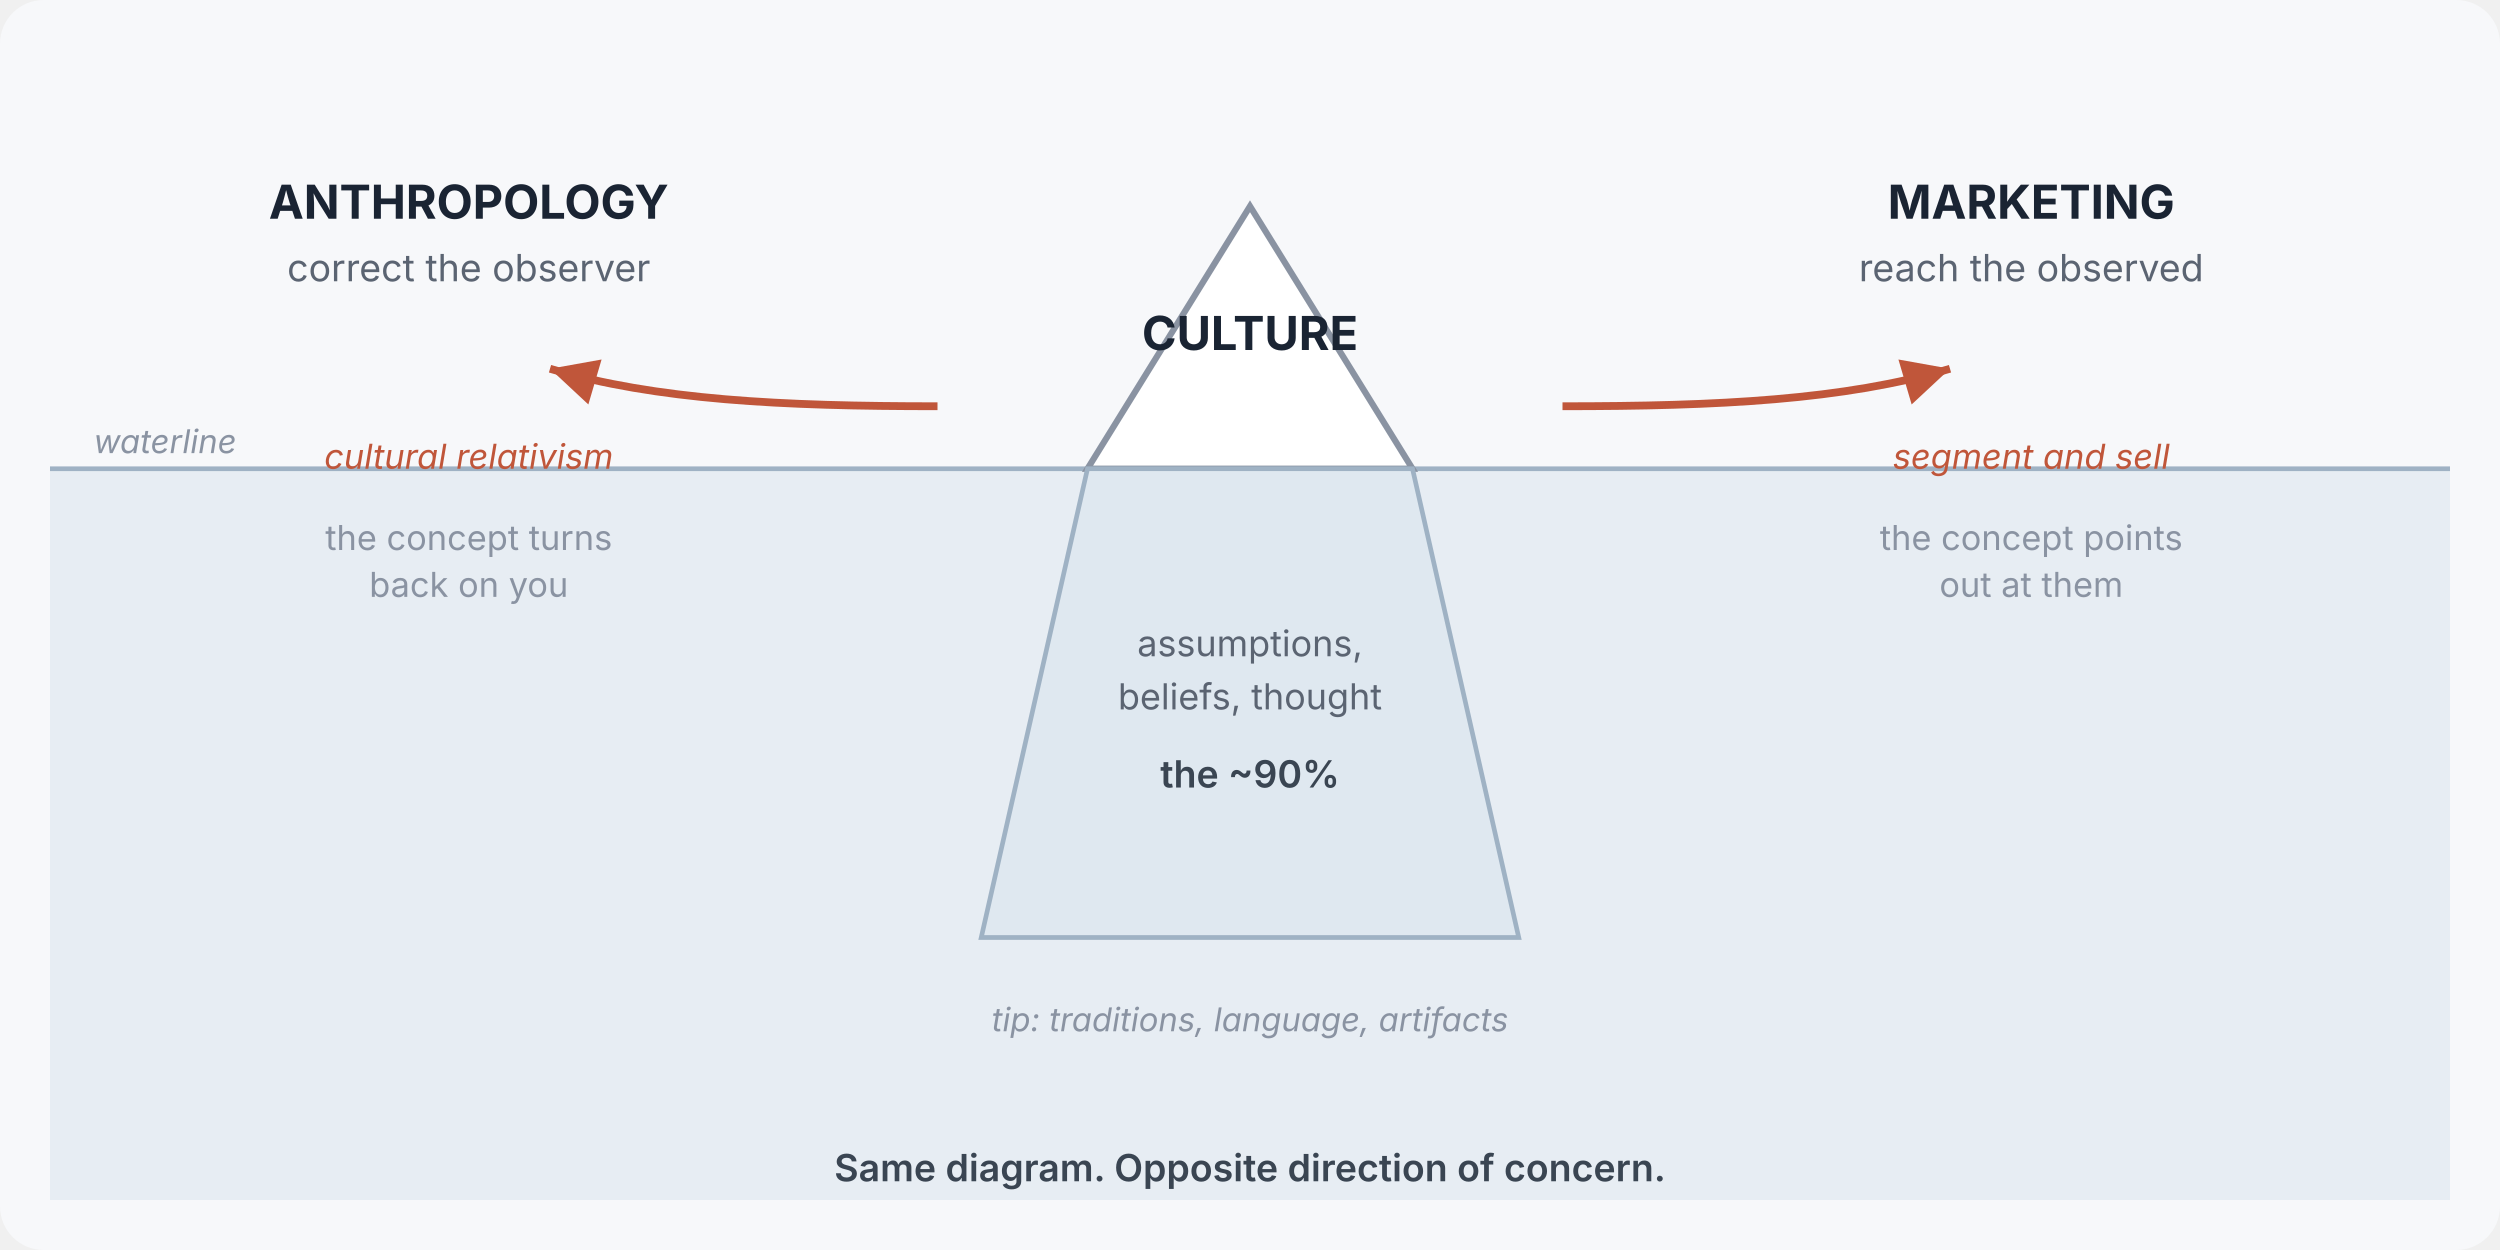
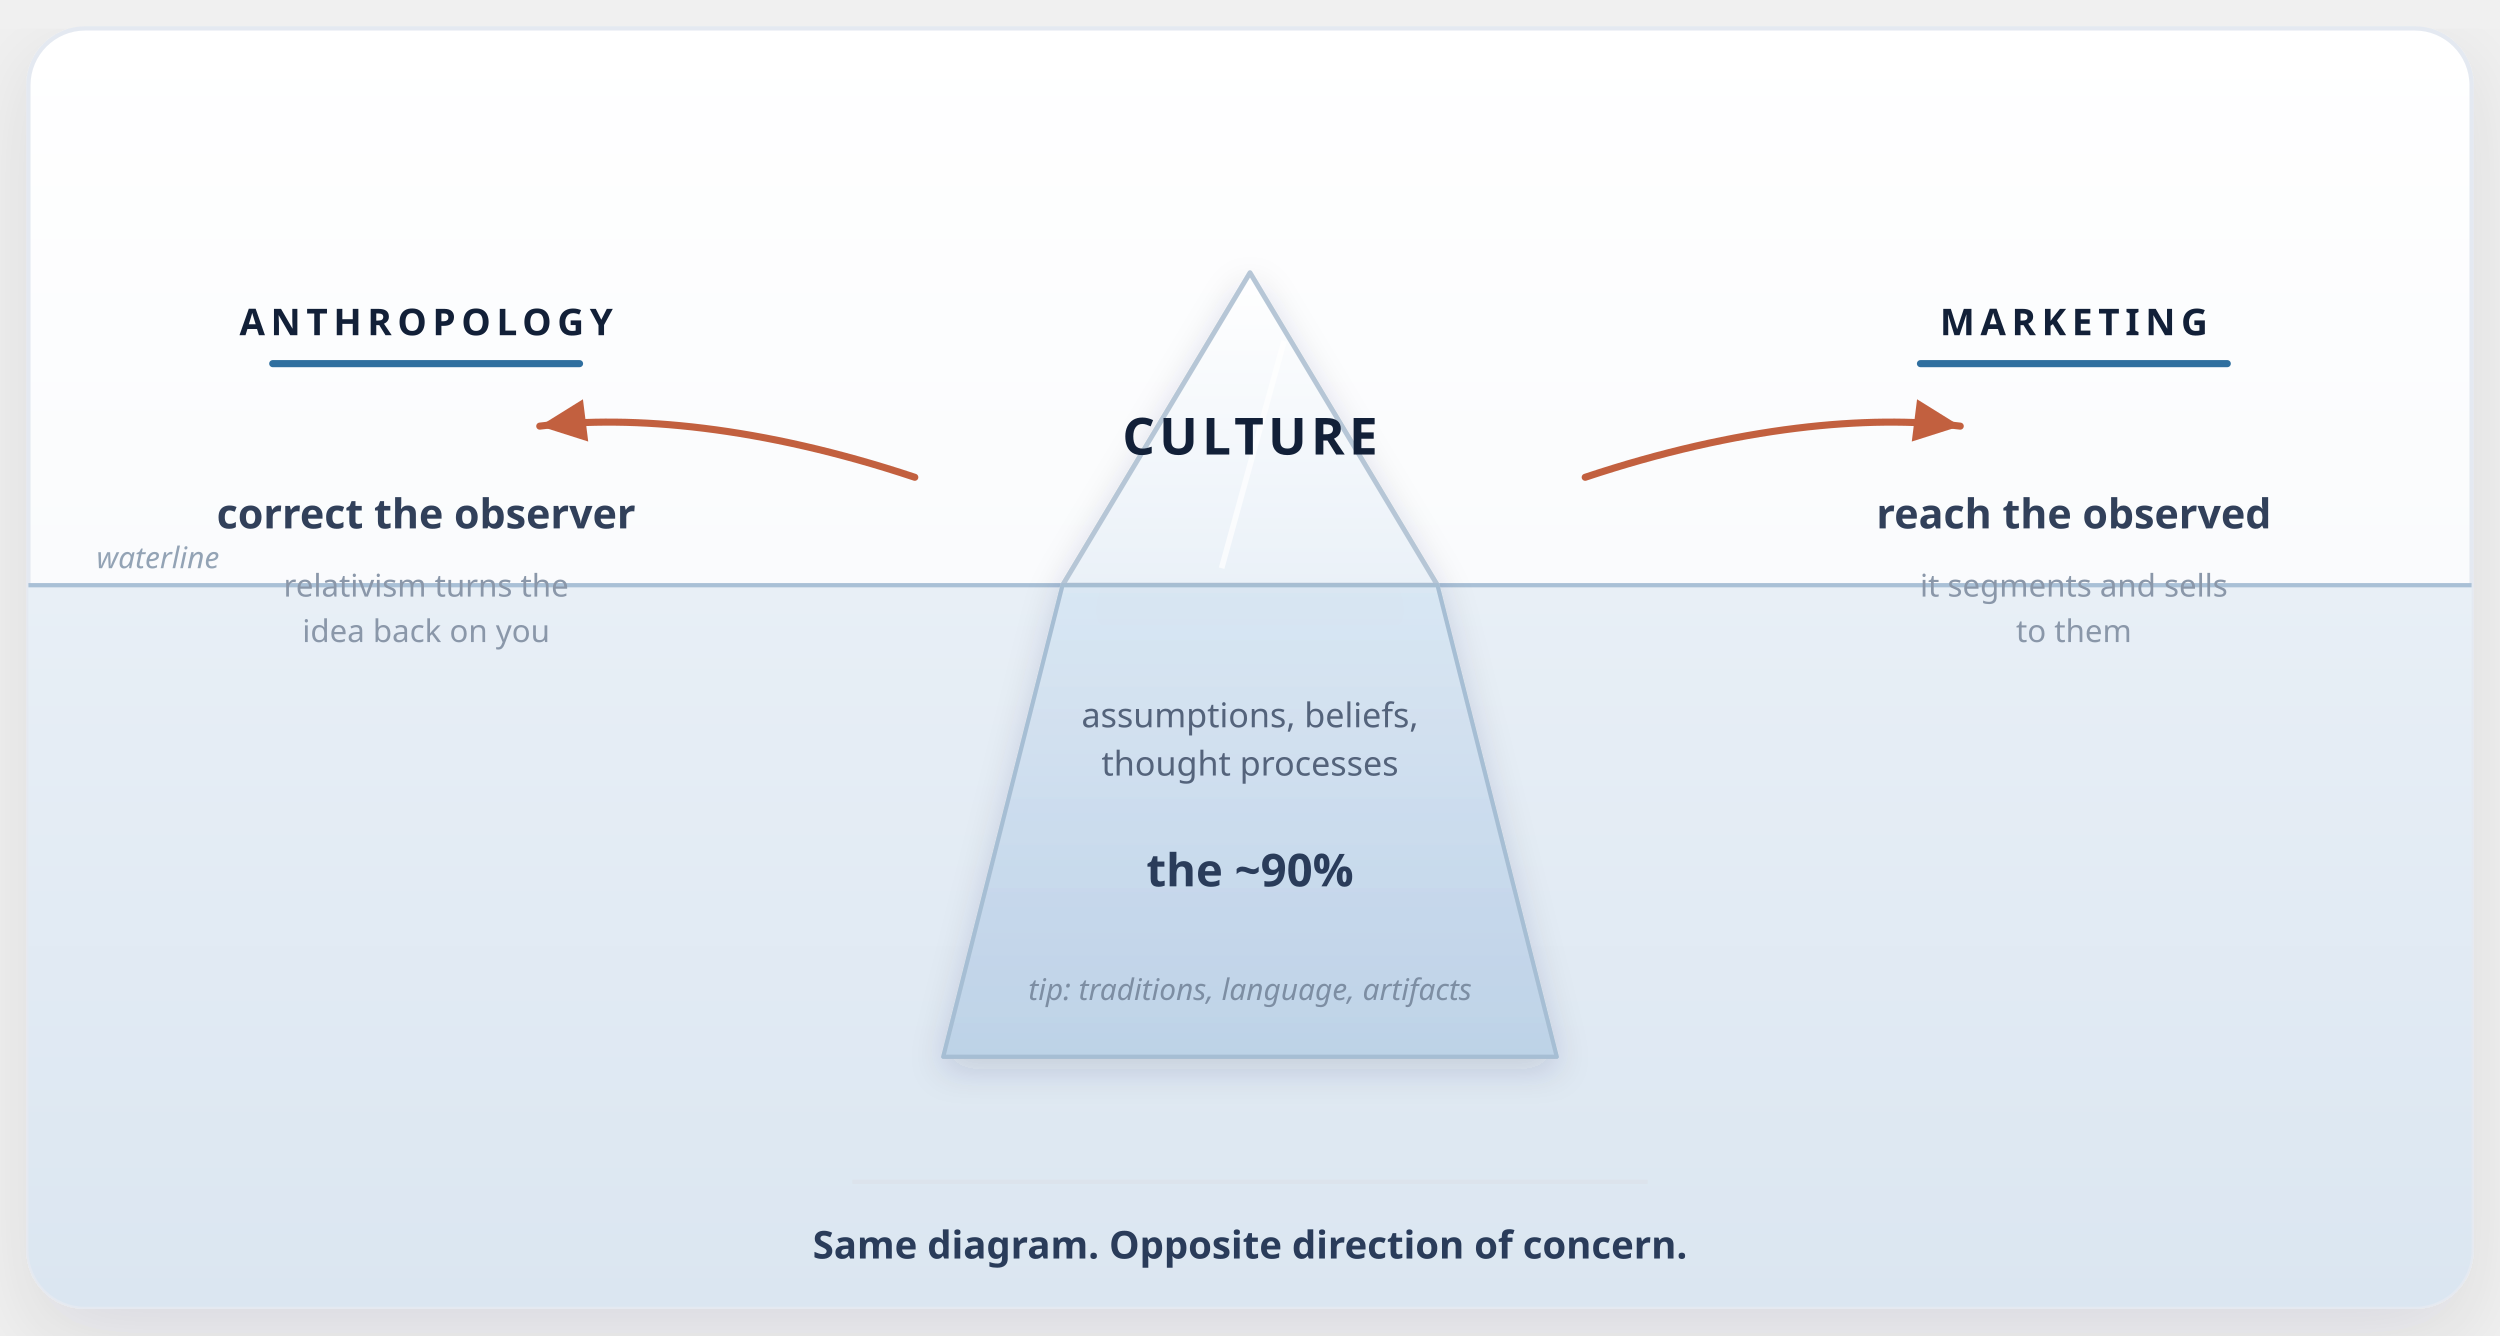
- <svg xmlns="http://www.w3.org/2000/svg" viewBox="0 0 800 400" width="800" height="400" font-family="system-ui, -apple-system, 'Segoe UI', sans-serif" role="img" aria-labelledby="t d">
-   <rect x="0" y="0" width="800" height="400" rx="14" fill="#f7f8fa" />
-   <rect x="16" y="150" width="768" height="234" rx="0" fill="#e7edf3" />
-   <line x1="16" y1="150" x2="784" y2="150" stroke="#9fb2c4" stroke-width="1.5" />
-   <text x="30" y="145" font-size="10.5" fill="#8a93a2" font-style="italic">waterline</text>
-   <polygon points="400,66 452,150 348,150" fill="#ffffff" stroke="#8a93a2" stroke-width="2" />
-   <polygon points="348,150 452,150 486,300 314,300" fill="#dfe8f0" stroke="#9fb2c4" stroke-width="1.5" />
-   <text x="400" y="112" text-anchor="middle" font-size="15" font-weight="700" fill="#1a2433">CULTURE</text>
-   <text x="400" y="210" text-anchor="middle" font-size="11.5" fill="#5b6472">assumptions,</text>
-   <text x="400" y="227" text-anchor="middle" font-size="11.5" fill="#5b6472">beliefs, thought</text>
-   <text x="400" y="252" text-anchor="middle" font-size="12" font-weight="600" fill="#3a4552">the ~90%</text>
-   <g font-size="10.5" fill="#8a93a2">
-     <text x="400" y="330" text-anchor="middle" font-style="italic">tip: traditions, language, artifacts</text>
-   </g>
-   <text x="150" y="70" text-anchor="middle" font-size="15" font-weight="700" fill="#1a2433">ANTHROPOLOGY</text>
-   <text x="150" y="90" text-anchor="middle" font-size="12" fill="#5b6472">correct the observer</text>
-   <path d="M 300 130 C 250 130, 210 128, 176 118" fill="none" stroke="#c0563a" stroke-width="2.5" marker-end="url(#ah)" />
-   <text x="150" y="150" text-anchor="middle" font-size="11" fill="#c0563a" font-style="italic">cultural relativism</text>
-   <text x="150" y="176" text-anchor="middle" font-size="11" fill="#8a93a2">the concept turns</text>
-   <text x="150" y="191" text-anchor="middle" font-size="11" fill="#8a93a2">back on you</text>
-   <text x="650" y="70" text-anchor="middle" font-size="15" font-weight="700" fill="#1a2433">MARKETING</text>
-   <text x="650" y="90" text-anchor="middle" font-size="12" fill="#5b6472">reach the observed</text>
-   <path d="M 500 130 C 550 130, 590 128, 624 118" fill="none" stroke="#c0563a" stroke-width="2.5" marker-end="url(#ah)" />
-   <text x="650" y="150" text-anchor="middle" font-size="11" fill="#c0563a" font-style="italic">segment and sell</text>
-   <text x="650" y="176" text-anchor="middle" font-size="11" fill="#8a93a2">the concept points</text>
-   <text x="650" y="191" text-anchor="middle" font-size="11" fill="#8a93a2">out at them</text>
-   <text x="400" y="378" text-anchor="middle" font-size="12" font-weight="600" fill="#3a4552">Same diagram. Opposite direction of concern.</text>
+ <svg xmlns="http://www.w3.org/2000/svg" viewBox="0 0 880 470" width="880" height="470" font-family="'Segoe UI', system-ui, -apple-system, sans-serif" role="img" aria-labelledby="t d">
  <defs>
-     <marker id="ah" markerWidth="8" markerHeight="8" refX="6" refY="3" orient="auto">
-       <path d="M0,0 L6,3 L0,6 Z" fill="#c0563a" />
+     <linearGradient id="card" x1="0" y1="0" x2="0" y2="1">
+       <stop offset="0" stop-color="#ffffff" />
+       <stop offset="1" stop-color="#f3f6fa" />
+     </linearGradient>
+     <linearGradient id="water" x1="0" y1="0" x2="0" y2="1">
+       <stop offset="0" stop-color="#e8eff6" />
+       <stop offset="1" stop-color="#dbe6f1" />
+     </linearGradient>
+     <linearGradient id="iceTip" x1="0" y1="0" x2="0" y2="1">
+       <stop offset="0" stop-color="#ffffff" />
+       <stop offset="1" stop-color="#eaf1f8" />
+     </linearGradient>
+     <linearGradient id="iceSub" x1="0" y1="0" x2="0" y2="1">
+       <stop offset="0" stop-color="#dae7f3" />
+       <stop offset="1" stop-color="#bcd2e6" />
+     </linearGradient>
+     <clipPath id="cardClip">
+       <rect x="10" y="10" width="860" height="450" rx="20" />
+     </clipPath>
+     <filter id="soft" x="-20%" y="-20%" width="140%" height="140%">
+       <feDropShadow dx="0" dy="10" stdDeviation="16" flood-color="#1a2740" flood-opacity="0.10" />
+     </filter>
+     <filter id="lift" x="-40%" y="-40%" width="180%" height="180%">
+       <feDropShadow dx="0" dy="4" stdDeviation="6" flood-color="#20344f" flood-opacity="0.16" />
+     </filter>
+     <marker id="arrowL" markerWidth="9" markerHeight="9" refX="6.5" refY="3" orient="auto">
+       <path d="M0,0 L6.5,3 L0,6 Z" fill="#c2603f" />
+     </marker>
+     <marker id="arrowR" markerWidth="9" markerHeight="9" refX="6.5" refY="3" orient="auto">
+       <path d="M0,0 L6.5,3 L0,6 Z" fill="#c2603f" />
    </marker>
  </defs>
+   <rect x="10" y="10" width="860" height="450" rx="20" fill="url(#card)" stroke="#e4e9f1" stroke-width="1.5" filter="url(#soft)" />
+   <g clip-path="url(#cardClip)">
+     <rect x="10" y="206" width="860" height="254" fill="url(#water)" />
+     <line x1="10" y1="206" x2="870" y2="206" stroke="#a9c0d6" stroke-width="1.5" />
+     <g filter="url(#lift)">
+       <polygon points="440,96 506,206 374,206" fill="url(#iceTip)" stroke="#b6c6d6" stroke-width="1.75" stroke-linejoin="round" />
+       <polygon points="374,206 506,206 548,372 332,372" fill="url(#iceSub)" stroke="#a6bdd2" stroke-width="1.5" stroke-linejoin="round" opacity="0.96" />
+     </g>
+     <line x1="452" y1="120" x2="430" y2="200" stroke="#ffffff" stroke-width="2" opacity="0.7" />
+   </g>
+   <text x="34" y="200" font-size="10.5" fill="#93a3b5" font-style="italic">waterline</text>
+   <text x="440" y="160" text-anchor="middle" font-size="18" font-weight="700" fill="#122038" letter-spacing="1.5">CULTURE</text>
+   <text x="440" y="256" text-anchor="middle" font-size="12" fill="#54637b">assumptions, beliefs,</text>
+   <text x="440" y="273" text-anchor="middle" font-size="12" fill="#54637b">thought processes</text>
+   <text x="440" y="312" text-anchor="middle" font-size="16" font-weight="700" fill="#2a3c5a">the ~90%</text>
+   <text x="440" y="352" text-anchor="middle" font-size="10.5" fill="#7d8ea3" font-style="italic">tip: traditions, language, artifacts</text>
+   <g>
+     <text x="150" y="118" text-anchor="middle" font-size="13" font-weight="700" fill="#122038" letter-spacing="2">ANTHROPOLOGY</text>
+     <line x1="96" y1="128" x2="204" y2="128" stroke="#2f6f9f" stroke-width="2.5" stroke-linecap="round" />
+     <path d="M 322 168 C 268 150, 222 146, 190 150" fill="none" stroke="#c2603f" stroke-width="2.5" stroke-linecap="round" marker-end="url(#arrowL)" />
+     <text x="150" y="186" text-anchor="middle" font-size="14.5" font-weight="600" fill="#31405a">correct the observer</text>
+     <text x="150" y="210" text-anchor="middle" font-size="11" fill="#8a97a9">relativism turns the</text>
+     <text x="150" y="226" text-anchor="middle" font-size="11" fill="#8a97a9">idea back on you</text>
+   </g>
+   <g>
+     <text x="730" y="118" text-anchor="middle" font-size="13" font-weight="700" fill="#122038" letter-spacing="2">MARKETING</text>
+     <line x1="676" y1="128" x2="784" y2="128" stroke="#2f6f9f" stroke-width="2.5" stroke-linecap="round" />
+     <path d="M 558 168 C 612 150, 658 146, 690 150" fill="none" stroke="#c2603f" stroke-width="2.5" stroke-linecap="round" marker-end="url(#arrowR)" />
+     <text x="730" y="186" text-anchor="middle" font-size="14.5" font-weight="600" fill="#31405a">reach the observed</text>
+     <text x="730" y="210" text-anchor="middle" font-size="11" fill="#8a97a9">it segments and sells</text>
+     <text x="730" y="226" text-anchor="middle" font-size="11" fill="#8a97a9">to them</text>
+   </g>
+   <line x1="300" y1="416" x2="580" y2="416" stroke="#dce3ec" stroke-width="1.5" />
+   <text x="440" y="443" text-anchor="middle" font-size="13.5" font-weight="600" fill="#2a3c5a">Same diagram. Opposite direction of concern.</text>
</svg>
